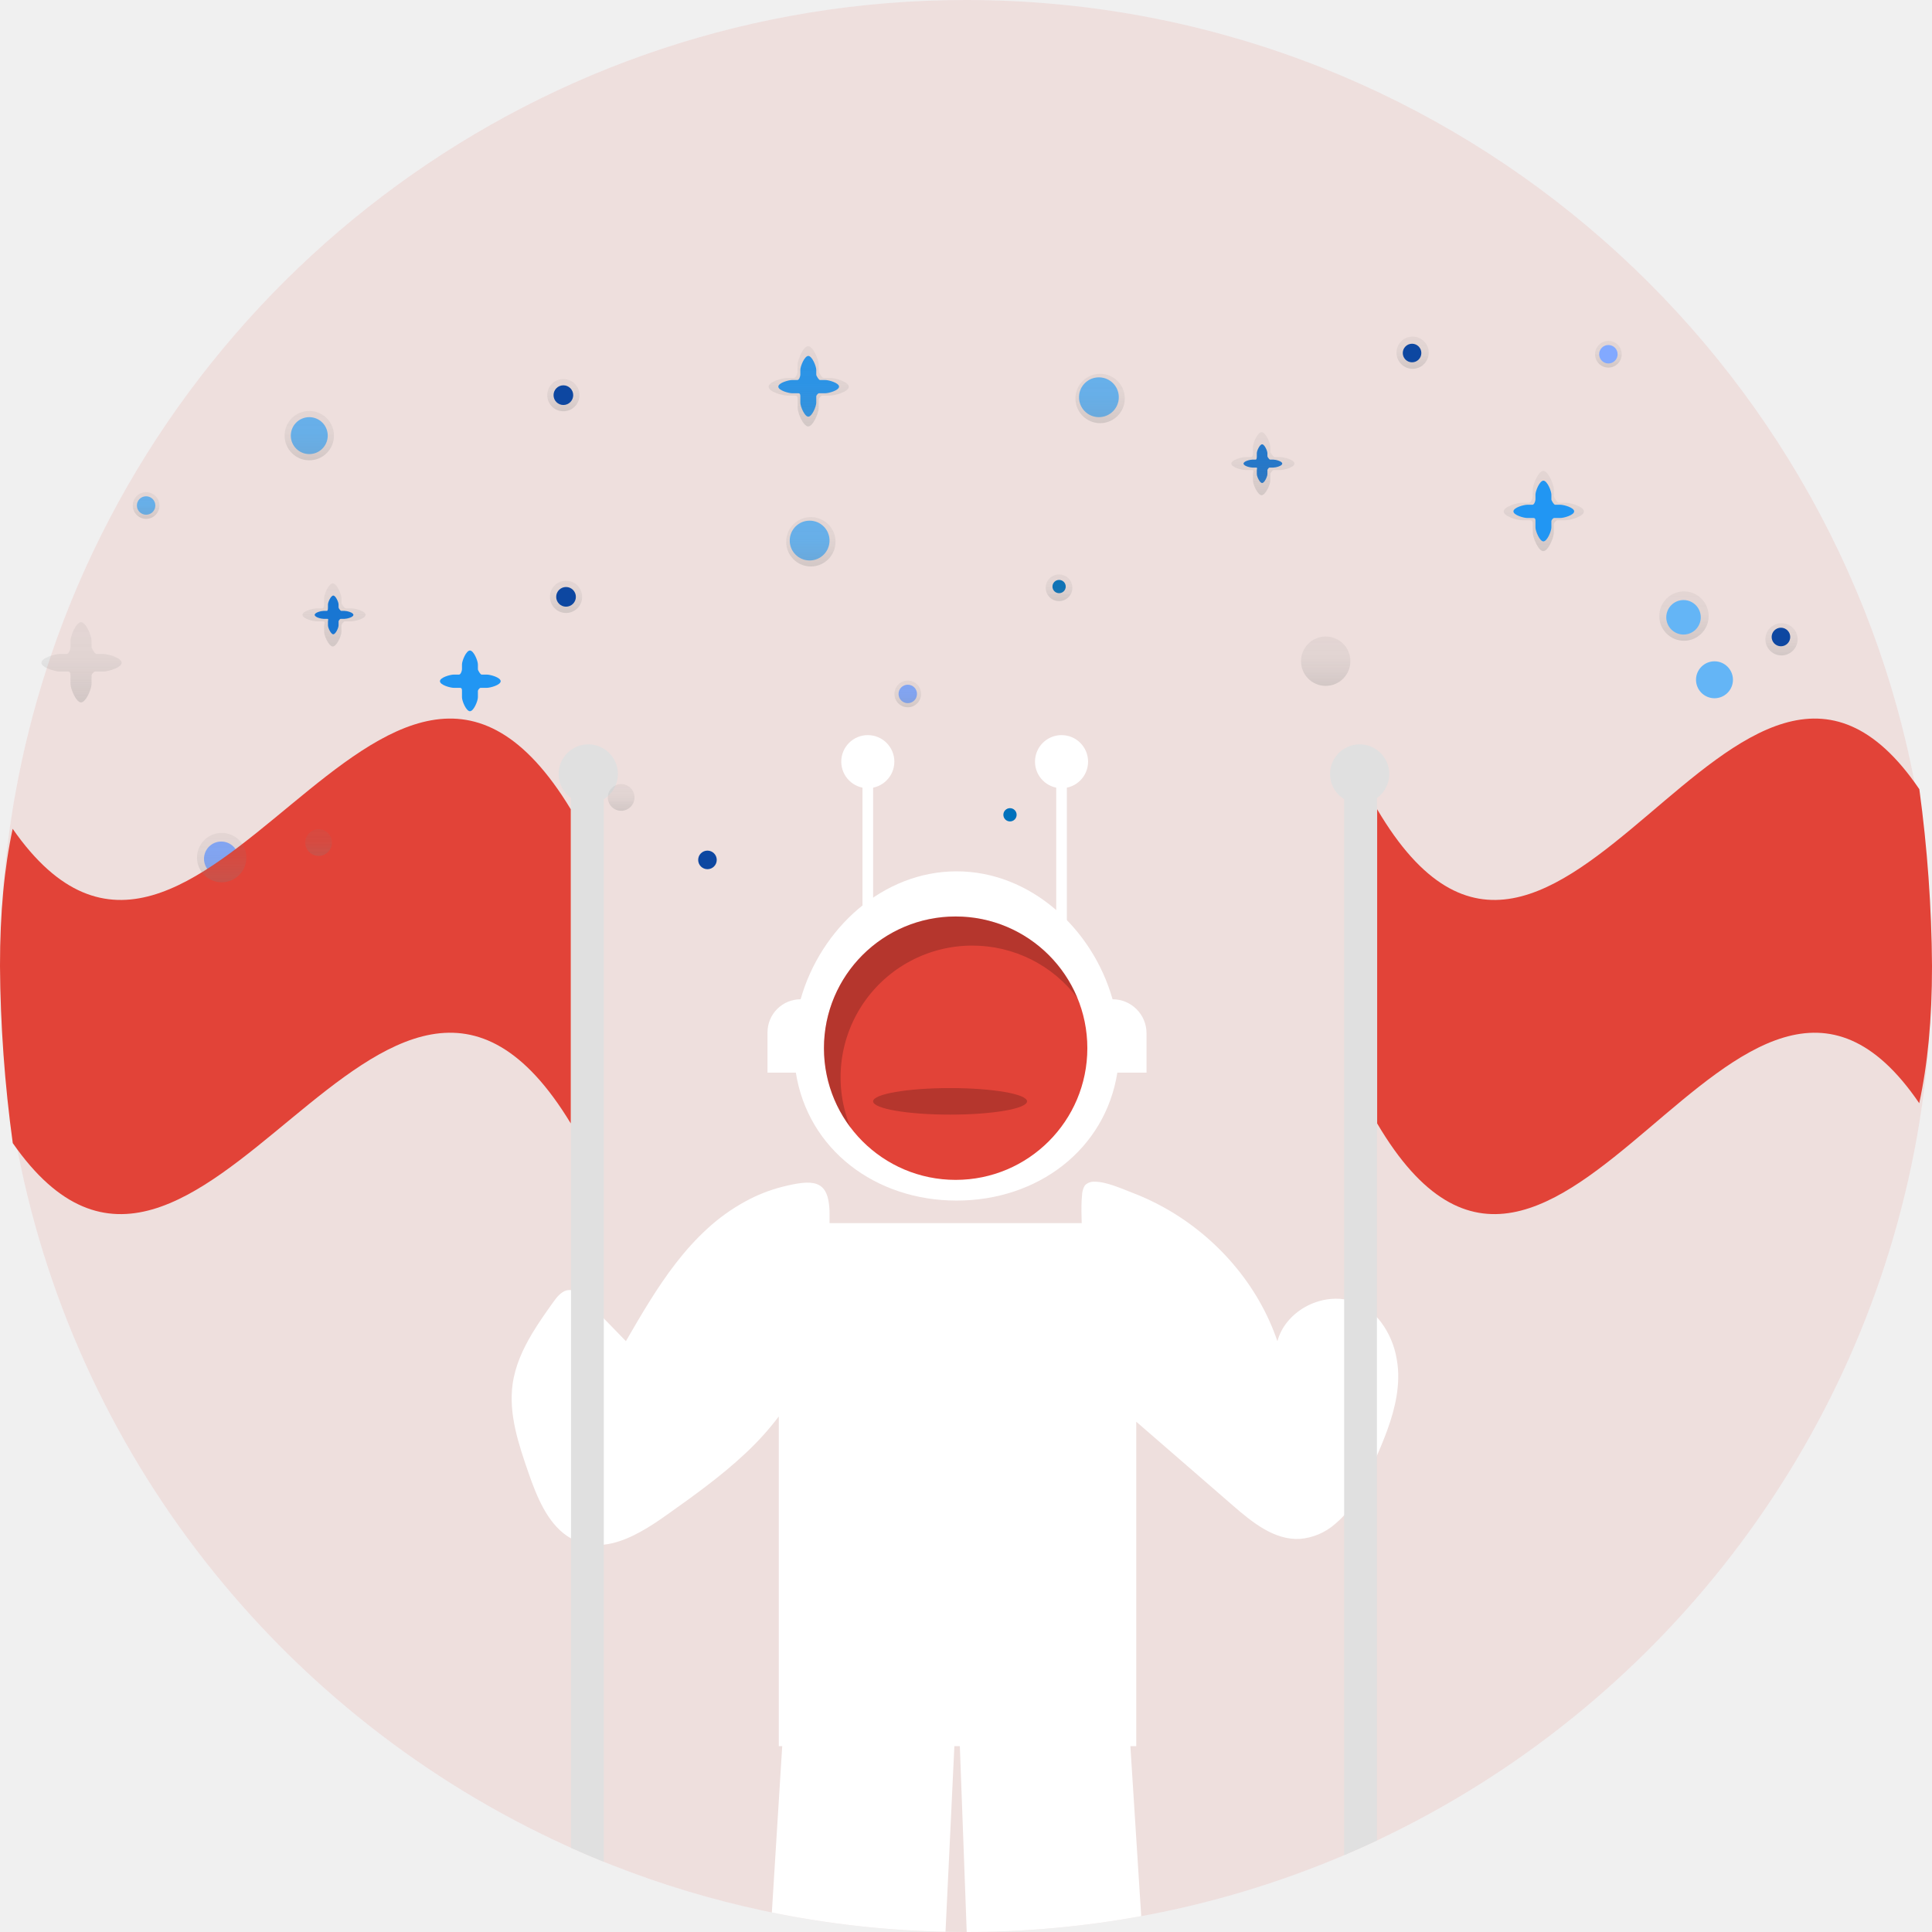
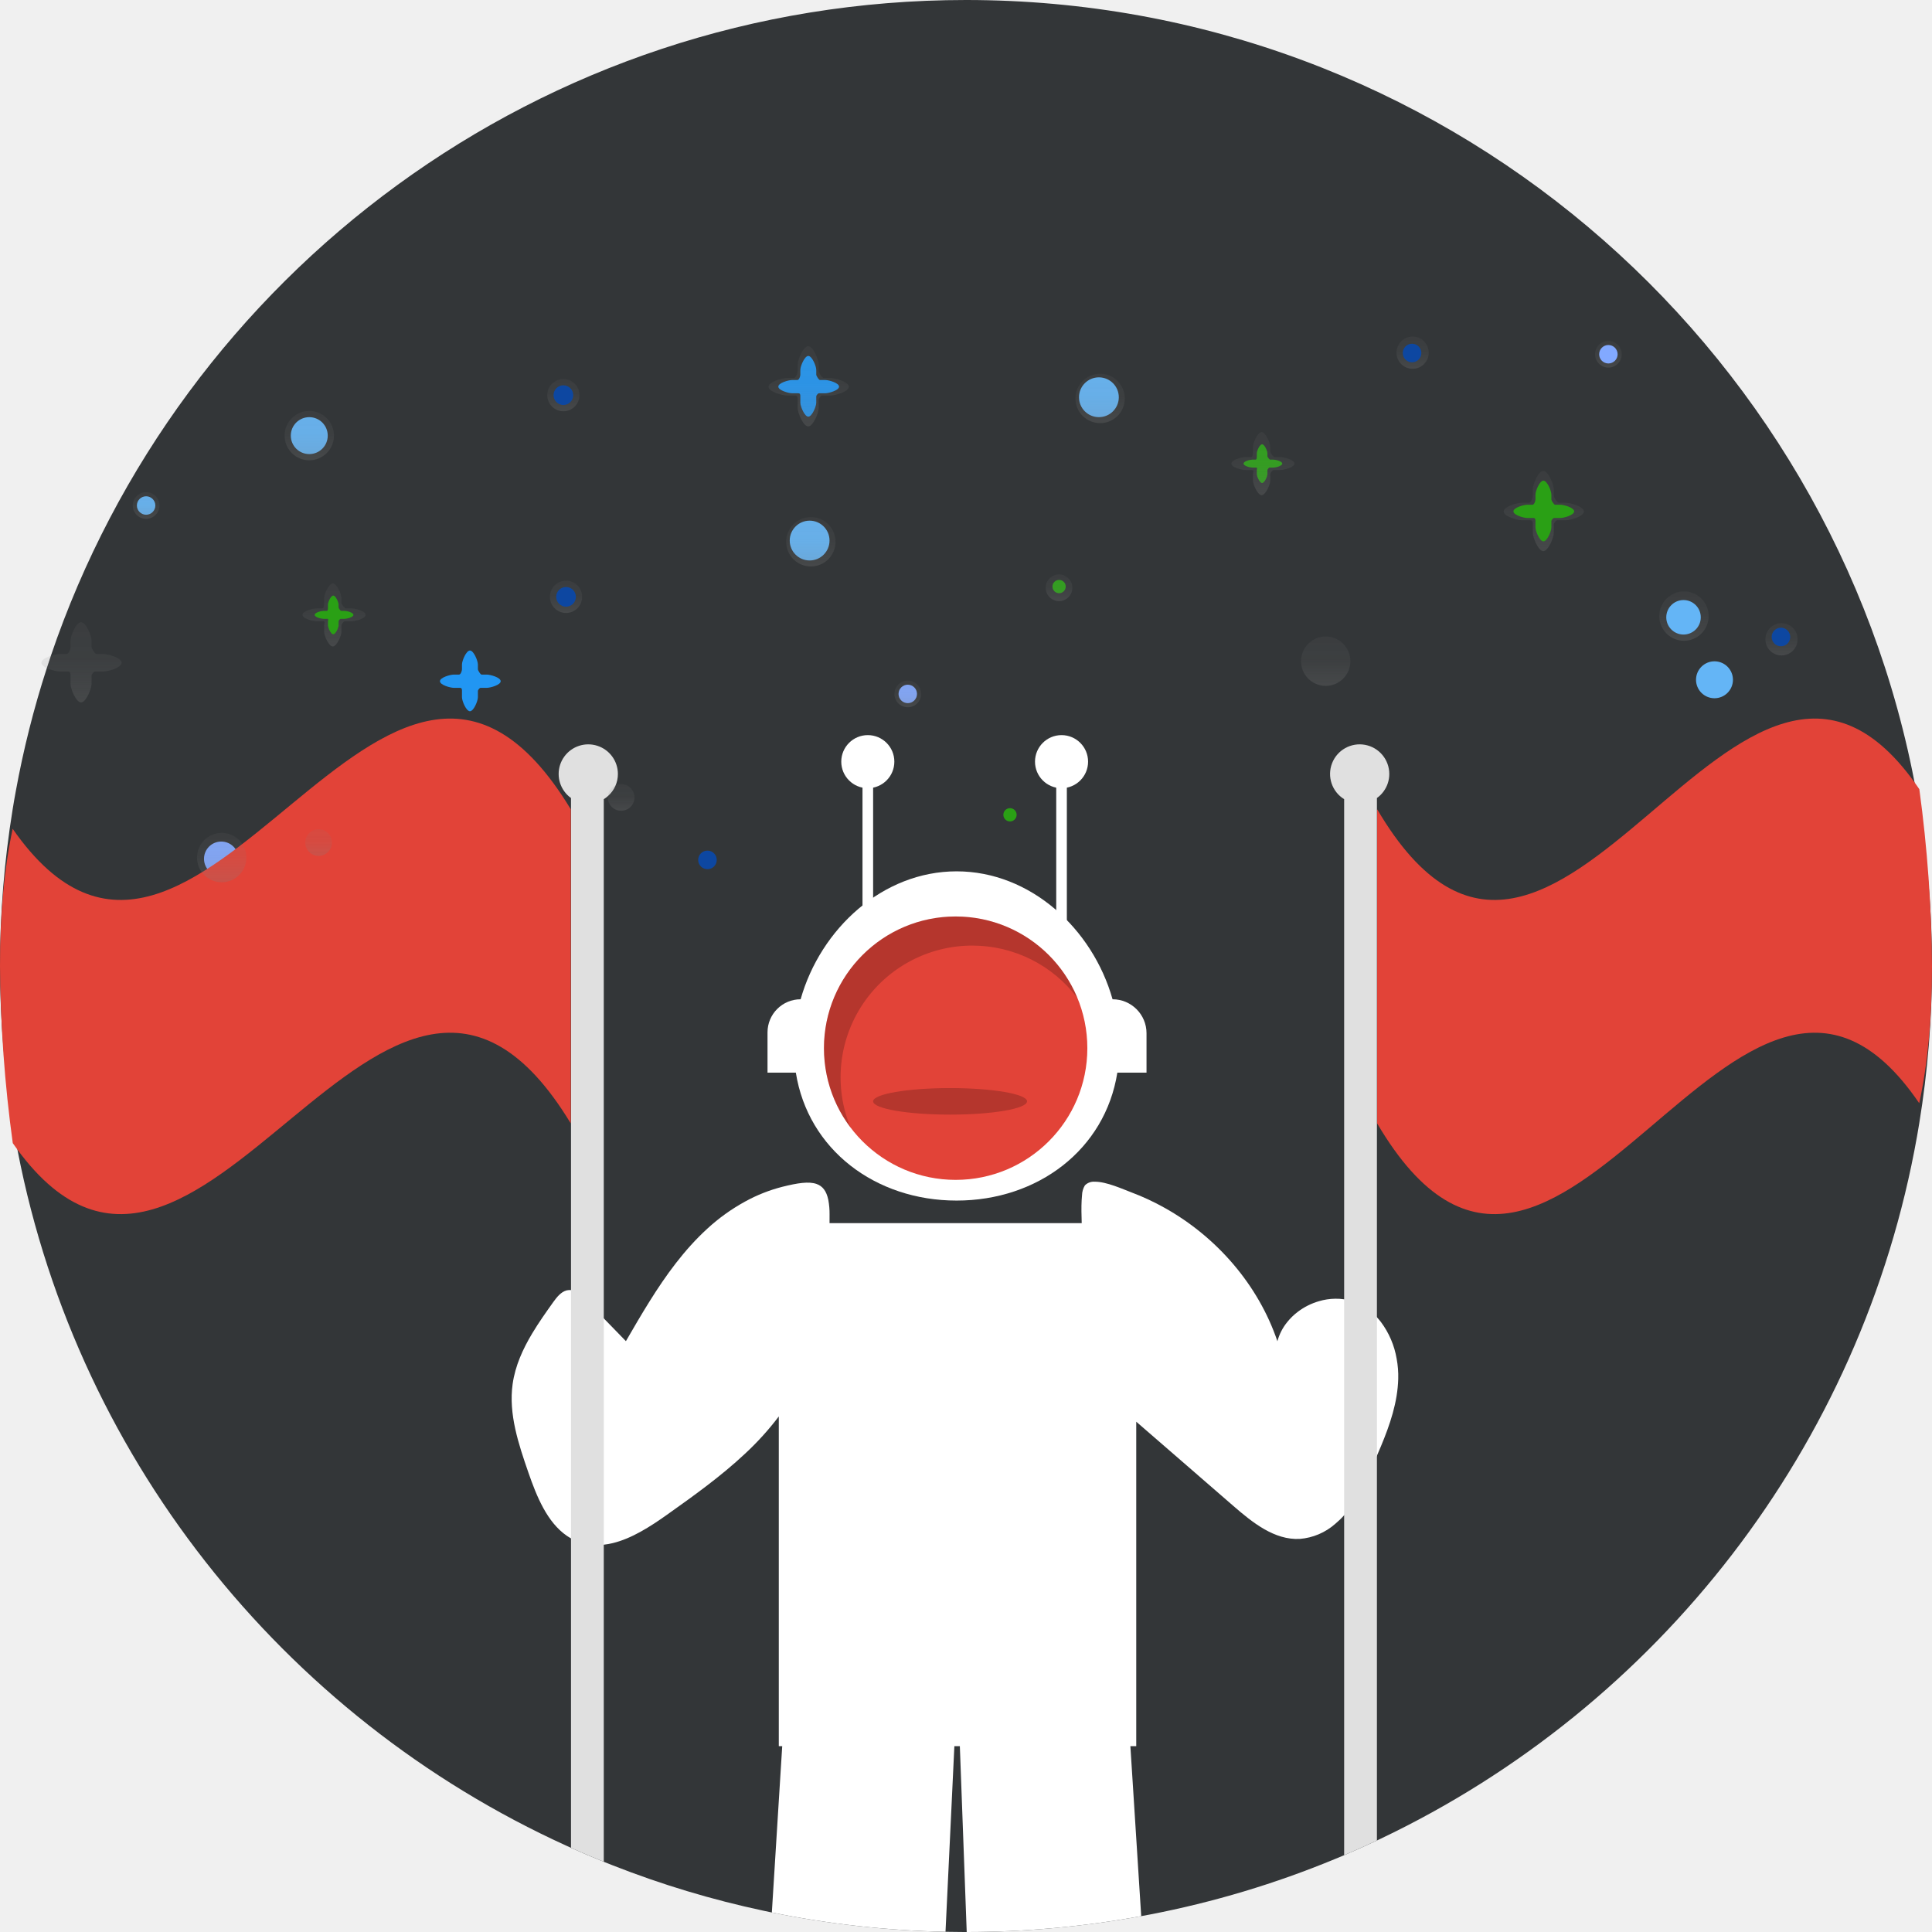
<svg xmlns="http://www.w3.org/2000/svg" xmlns:xlink="http://www.w3.org/1999/xlink" id="f38d0f94-23a8-43eb-bb93-93e646a606c4" data-name="Layer 1" width="728" height="728" viewBox="0 0 728 728">
  <defs>
    <linearGradient id="b4bc5a12-d6f7-4a10-a970-041eb55f3dba" x1="266.721" y1="350.676" x2="266.721" y2="320.446" gradientUnits="userSpaceOnUse">
      <stop offset="0" stop-color="gray" stop-opacity="0.25" />
      <stop offset="0.535" stop-color="gray" stop-opacity="0.12" />
      <stop offset="1" stop-color="gray" stop-opacity="0.1" />
    </linearGradient>
    <linearGradient id="ae34416f-00d0-4d82-8898-13bc62cda4de" x1="540.721" y1="246.676" x2="540.721" y2="216.446" xlink:href="#b4bc5a12-d6f7-4a10-a970-041eb55f3dba" />
    <linearGradient id="bde9d0e3-086e-46a5-9e57-bf92b8f5f234" x1="817.721" y1="293.676" x2="817.721" y2="263.446" xlink:href="#b4bc5a12-d6f7-4a10-a970-041eb55f3dba" />
    <linearGradient id="e5c97b0b-d48e-4d7a-8016-8b86435e36e1" x1="361.871" y1="329.598" x2="361.871" y2="305.824" xlink:href="#b4bc5a12-d6f7-4a10-a970-041eb55f3dba" />
    <linearGradient id="b7d08f71-43f4-4095-96c9-baffa43401dc" x1="711.871" y1="272.598" x2="711.871" y2="248.824" xlink:href="#b4bc5a12-d6f7-4a10-a970-041eb55f3dba" />
    <linearGradient id="bd97b392-9aa7-4641-a6bd-725bd7d7b3ea" x1="212.288" y1="154.969" x2="212.288" y2="142.826" xlink:href="#b4bc5a12-d6f7-4a10-a970-041eb55f3dba" />
    <linearGradient id="ab242aa7-1e8a-4fd9-95e1-036c1d8cfb39" x1="213.288" y1="230.969" x2="213.288" y2="218.826" xlink:href="#b4bc5a12-d6f7-4a10-a970-041eb55f3dba" />
    <linearGradient id="acf55f84-2ff0-4661-973d-4119980e8f20" x1="532.288" y1="138.969" x2="532.288" y2="126.826" xlink:href="#b4bc5a12-d6f7-4a10-a970-041eb55f3dba" />
    <linearGradient id="e392fd56-72db-404c-ac12-80f62311fe79" x1="671.288" y1="246.969" x2="671.288" y2="234.826" xlink:href="#b4bc5a12-d6f7-4a10-a970-041eb55f3dba" />
    <linearGradient id="a46793a6-8246-4f43-a66c-aed8341e26e7" x1="634.538" y1="241.447" x2="634.538" y2="222.849" xlink:href="#b4bc5a12-d6f7-4a10-a970-041eb55f3dba" />
    <linearGradient id="e7927ba0-d558-4723-9031-baaf232641ce" x1="499.538" y1="258.447" x2="499.538" y2="239.849" xlink:href="#b4bc5a12-d6f7-4a10-a970-041eb55f3dba" />
    <linearGradient id="f982fd36-4051-48fb-a2e1-9a6411673f03" x1="414.538" y1="159.447" x2="414.538" y2="140.849" xlink:href="#b4bc5a12-d6f7-4a10-a970-041eb55f3dba" />
    <linearGradient id="b3a76323-2446-4deb-97ae-598e028debf8" x1="305.538" y1="213.447" x2="305.538" y2="194.849" xlink:href="#b4bc5a12-d6f7-4a10-a970-041eb55f3dba" />
    <linearGradient id="e8208f6a-bbdd-4349-9414-f8993ce71372" x1="116.538" y1="173.447" x2="116.538" y2="154.849" xlink:href="#b4bc5a12-d6f7-4a10-a970-041eb55f3dba" />
    <linearGradient id="ab778f5f-949d-41ad-be50-420f48bd634e" x1="83.538" y1="332.447" x2="83.538" y2="313.849" xlink:href="#b4bc5a12-d6f7-4a10-a970-041eb55f3dba" />
    <linearGradient id="a0f4e28c-8c99-44cf-a4be-c2a5344d6d11" x1="606.058" y1="138.508" x2="606.058" y2="128.456" xlink:href="#b4bc5a12-d6f7-4a10-a970-041eb55f3dba" />
    <linearGradient id="afffbbaf-5aff-400b-a5c4-b8b5c923de1d" x1="342.058" y1="266.508" x2="342.058" y2="256.456" xlink:href="#b4bc5a12-d6f7-4a10-a970-041eb55f3dba" />
    <linearGradient id="f7e49974-8afd-4091-abd4-7aabcd1b0071" x1="55.058" y1="195.508" x2="55.058" y2="185.456" xlink:href="#b4bc5a12-d6f7-4a10-a970-041eb55f3dba" />
    <linearGradient id="bb03fb0f-bdf6-44b2-8f81-e92a2a453cde" x1="120.058" y1="322.508" x2="120.058" y2="312.456" xlink:href="#b4bc5a12-d6f7-4a10-a970-041eb55f3dba" />
    <linearGradient id="bac93885-8e57-4c9e-9b9d-56bf7bd46f01" x1="234.058" y1="305.508" x2="234.058" y2="295.456" xlink:href="#b4bc5a12-d6f7-4a10-a970-041eb55f3dba" />
    <linearGradient id="a1705377-2f9f-4436-b0f8-d595ef03a295" x1="399.058" y1="226.508" x2="399.058" y2="216.456" xlink:href="#b4bc5a12-d6f7-4a10-a970-041eb55f3dba" />
  </defs>
-   <path d="M964,450a365.939,365.939,0,0,1-4.81,59.32c-.26,1.62-.54,3.24-.83,4.86-20.84,117.17-97.75,214.96-202,264.62-.5.24-1.01.48-1.52.72q-6.105,2.88-12.35,5.54c-1.12.47-2.23.94-3.36,1.4a361.014,361.014,0,0,1-69.93,20.97c-1.06.21-2.12.4-3.18.59A365.283,365.283,0,0,1,600.27,814h-1.01c-1.96,0-3.92-.02-5.87-.07-.37,0-.74,0-1.11-.02a365.116,365.116,0,0,1-65.44-7.26c-1.05-.22-2.1-.44-3.15-.67a359.579,359.579,0,0,1-56.82-17.1c-1.13-.43-2.24-.88-3.36-1.34q-6.24-2.505-12.35-5.26c-.51-.23-1.02-.46-1.52-.69-107.29-48.73-186.76-148-208-267.41-.29-1.62-.57-3.24-.83-4.86a368.101,368.101,0,0,1-.04-118.38c.36-2.25.75-4.51,1.17-6.75a358.92,358.92,0,0,1,11.7-46.44q.75-2.325,1.53-4.65C303.87,189.42,439.86,86,600,86c178.56,0,327.09,128.58,358.06,298.19.42,2.24.81,4.5,1.17,6.75A366.12,366.12,0,0,1,964,450Z" transform="translate(-236 -86)" fill="#e24338" opacity="0.1" />
+   <path d="M964,450a365.939,365.939,0,0,1-4.81,59.32c-.26,1.62-.54,3.24-.83,4.86-20.84,117.17-97.75,214.96-202,264.62-.5.24-1.01.48-1.52.72q-6.105,2.88-12.35,5.54c-1.12.47-2.23.94-3.36,1.4a361.014,361.014,0,0,1-69.93,20.97c-1.06.21-2.12.4-3.18.59A365.283,365.283,0,0,1,600.27,814h-1.01c-1.96,0-3.92-.02-5.87-.07-.37,0-.74,0-1.11-.02a365.116,365.116,0,0,1-65.44-7.26c-1.05-.22-2.1-.44-3.15-.67a359.579,359.579,0,0,1-56.82-17.1c-1.13-.43-2.24-.88-3.36-1.34q-6.24-2.505-12.35-5.26c-.51-.23-1.02-.46-1.52-.69-107.29-48.73-186.76-148-208-267.41-.29-1.62-.57-3.24-.83-4.86a368.101,368.101,0,0,1-.04-118.38c.36-2.25.75-4.51,1.17-6.75a358.92,358.92,0,0,1,11.7-46.44q.75-2.325,1.53-4.65C303.87,189.42,439.86,86,600,86c178.56,0,327.09,128.58,358.06,298.19.42,2.24.81,4.5,1.17,6.75A366.12,366.12,0,0,1,964,450Z" transform="translate(-236 -86)" fill="#333638" opacity="1" />
  <path d="M546.894,229.189h-1.942c-.395,0-1.373-1.552-1.373-1.997v-1.804c0-1.408-1.592-5.269-3-5.269s-3,3.862-3,5.269v1.804c0,.635-.49,1.997-1.089,1.997h-1.942c-1.408,0-5.269,1.092-5.269,2.5s3.862,2.5,5.269,2.5h2.315c.733,0,.715.754.715,1.138v2.406c0,1.408,1.592,5.269,3,5.269s3-3.862,3-5.269v-2.406c0-.319.644-1.138.999-1.138h2.315c1.408,0,5.269-1.092,5.269-2.5S548.302,229.189,546.894,229.189Z" transform="translate(-236 -86)" fill="#2196f3" />
  <path d="M274.876,332.428h-2.565c-.522,0-1.814-2.05-1.814-2.639v-2.383c0-1.86-2.104-6.961-3.963-6.961s-3.963,5.101-3.963,6.961v2.383c0,.838-.647,2.639-1.439,2.639h-2.565c-1.86,0-6.961,1.443-6.961,3.303s5.101,3.303,6.961,3.303h3.059c.969,0,.945.996.945,1.504v3.178c0,1.86,2.104,6.961,3.963,6.961s3.963-5.101,3.963-6.961v-3.178c0-.421.85-1.504,1.32-1.504h3.059c1.86,0,6.961-1.443,6.961-3.303S276.735,332.428,274.876,332.428Z" transform="translate(-236 -86)" fill="url(#b4bc5a12-d6f7-4a10-a970-041eb55f3dba)" />
  <path d="M548.876,228.428h-2.565c-.522,0-1.814-2.05-1.814-2.639v-2.383c0-1.86-2.104-6.961-3.963-6.961s-3.963,5.101-3.963,6.961v2.383c0,.838-.647,2.639-1.439,2.639h-2.565c-1.86,0-6.961,1.443-6.961,3.303s5.101,3.303,6.961,3.303h3.059c.969,0,.945.996.945,1.504v3.178c0,1.86,2.104,6.961,3.963,6.961s3.963-5.101,3.963-6.961v-3.178c0-.421.85-1.504,1.32-1.504h3.059c1.86,0,6.961-1.443,6.961-3.303S550.735,228.428,548.876,228.428Z" transform="translate(-236 -86)" fill="url(#ae34416f-00d0-4d82-8898-13bc62cda4de)" />
  <path d="M825.876,275.428h-2.565c-.522,0-1.814-2.05-1.814-2.639v-2.383c0-1.86-2.104-6.961-3.963-6.961s-3.963,5.101-3.963,6.961v2.383c0,.838-.647,2.639-1.439,2.639h-2.565c-1.86,0-6.961,1.443-6.961,3.303s5.101,3.303,6.961,3.303h3.059c.969,0,.945.996.945,1.504v3.178c0,1.86,2.104,6.961,3.963,6.961s3.963-5.101,3.963-6.961v-3.178c0-.421.85-1.504,1.32-1.504h3.059c1.86,0,6.961-1.443,6.961-3.303S827.735,275.428,825.876,275.428Z" transform="translate(-236 -86)" fill="url(#bde9d0e3-086e-46a5-9e57-bf92b8f5f234)" />
-   <path d="M715.805,259.189h-1.237c-.252,0-.989-.979-.989-1.263v-1.15c0-.897-1.103-3.358-2-3.358s-2,2.461-2,3.358v1.15c0,.404-.023,1.263-.404,1.263h-1.237c-.897,0-3.358.603-3.358,1.5s2.461,1.5,3.358,1.5h1.476c.467,0,.166.677.166.922v1.533c0,.897,1.103,3.358,2,3.358s2-2.461,2-3.358V263.111c0-.203.524-.922.75-.922h1.476c.897,0,3.358-.603,3.358-1.5S716.702,259.189,715.805,259.189Z" transform="translate(-236 -86)" fill="#1976d2" />
+   <path d="M715.805,259.189h-1.237c-.252,0-.989-.979-.989-1.263v-1.15c0-.897-1.103-3.358-2-3.358s-2,2.461-2,3.358v1.15c0,.404-.023,1.263-.404,1.263h-1.237c-.897,0-3.358.603-3.358,1.5s2.461,1.5,3.358,1.5h1.476c.467,0,.166.677.166.922v1.533c0,.897,1.103,3.358,2,3.358s2-2.461,2-3.358V263.111c0-.203.524-.922.75-.922h1.476c.897,0,3.358-.603,3.358-1.5S716.702,259.189,715.805,259.189Z" transform="translate(-236 -86)" fill="#2AA015" />
  <path d="M368.284,315.231h-2.017c-.411,0-1.612-1.596-1.612-2.058v-1.874c0-1.462-1.798-5.474-3.26-5.474s-3.26,4.012-3.26,5.474v1.874c0,.659-.037,2.058-.659,2.058h-2.017c-1.462,0-5.474.983-5.474,2.445s4.012,2.445,5.474,2.445h2.405c.762,0,.271,1.104.271,1.503v2.499c0,1.462,1.798,5.474,3.26,5.474s3.26-4.012,3.26-5.474V321.624c0-.331.854-1.503,1.223-1.503h2.405c1.462,0,5.474-.983,5.474-2.445S369.746,315.231,368.284,315.231Z" transform="translate(-236 -86)" fill="url(#e5c97b0b-d48e-4d7a-8016-8b86435e36e1)" />
  <path d="M718.284,258.231h-2.017c-.411,0-1.612-1.596-1.612-2.058v-1.874c0-1.462-1.798-5.474-3.26-5.474s-3.26,4.012-3.26,5.474v1.874c0,.659-.037,2.058-.659,2.058h-2.017c-1.462,0-5.474.983-5.474,2.445s4.012,2.445,5.474,2.445h2.405c.762,0,.271,1.104.271,1.503v2.499c0,1.462,1.798,5.474,3.26,5.474s3.26-4.012,3.26-5.474V264.624c0-.331.854-1.503,1.223-1.503h2.405c1.462,0,5.474-.983,5.474-2.445S719.746,258.231,718.284,258.231Z" transform="translate(-236 -86)" fill="url(#b7d08f71-43f4-4095-96c9-baffa43401dc)" />
-   <path d="M365.805,316.189h-1.237c-.252,0-.989-.979-.989-1.263v-1.15c0-.897-1.103-3.358-2-3.358s-2,2.461-2,3.358v1.15c0,.404-.023,1.263-.404,1.263h-1.237c-.897,0-3.358.603-3.358,1.5s2.461,1.5,3.358,1.5h1.476c.467,0,.166.677.166.922v1.533c0,.897,1.103,3.358,2,3.358s2-2.461,2-3.358V320.111c0-.203.524-.922.75-.922h1.476c.897,0,3.358-.603,3.358-1.5S366.702,316.189,365.805,316.189Z" transform="translate(-236 -86)" fill="#1976d2" />
+   <path d="M365.805,316.189h-1.237c-.252,0-.989-.979-.989-1.263v-1.15c0-.897-1.103-3.358-2-3.358s-2,2.461-2,3.358v1.15c0,.404-.023,1.263-.404,1.263h-1.237c-.897,0-3.358.603-3.358,1.5s2.461,1.5,3.358,1.5h1.476c.467,0,.166.677.166.922v1.533c0,.897,1.103,3.358,2,3.358s2-2.461,2-3.358V320.111c0-.203.524-.922.75-.922h1.476c.897,0,3.358-.603,3.358-1.5S366.702,316.189,365.805,316.189Z" transform="translate(-236 -86)" fill="#2AA015" />
  <circle cx="414.079" cy="149.689" r="7.5" fill="#64b5f6" />
-   <circle cx="399.079" cy="221.023" r="2.5" fill="#0071bc" />
+   <circle cx="399.079" cy="221.023" r="2.5" fill="#2AA015" />
  <circle cx="116.538" cy="164.148" r="6.958" fill="#64b5f6" />
  <circle cx="55.058" cy="190.482" r="3.479" fill="#64b5f6" />
  <circle cx="342.058" cy="261.482" r="3.479" fill="#82a9ff" />
  <circle cx="83.371" cy="323.606" r="6.5" fill="#82a9ff" />
  <circle cx="212.288" cy="148.898" r="6.072" fill="url(#bd97b392-9aa7-4641-a6bd-725bd7d7b3ea)" />
  <circle cx="213.288" cy="224.898" r="6.072" fill="url(#ab242aa7-1e8a-4fd9-95e1-036c1d8cfb39)" />
  <circle cx="532.288" cy="132.898" r="6.072" fill="url(#acf55f84-2ff0-4661-973d-4119980e8f20)" />
  <circle cx="671.288" cy="240.898" r="6.072" fill="url(#e392fd56-72db-404c-ac12-80f62311fe79)" />
  <circle cx="212.288" cy="148.898" r="3.708" fill="#0d47a1" />
  <circle cx="305.079" cy="203.689" r="7.5" fill="#64b5f6" />
  <path d="M762.87,605.58c-.24,8.8-3.1,17.21-6.51,25.38-.5,1.2-1.01,2.39-1.52,3.57q-.795,1.8-1.59,3.6c-2.78,6.28-5.62,12.65-10,17.94-.25.3-.5.6-.76.89a31.239,31.239,0,0,1-3.36,3.25,22.984,22.984,0,0,1-13.35,5.67c-9.54.5-17.81-6.15-25.03-12.42Q687.835,642.27,674.92,631.05c-2.96-2.56-10.14-8.79-10.77-9.34V743.97h-2.21l1.32,20.71,2.76,43.34A365.283,365.283,0,0,1,600.27,814l-1.82-49.25-.52-14.03-.25-6.75h-2.06l-.18,3.67-.81,17.11-2.35,49.16a365.116,365.116,0,0,1-65.44-7.26l2.61-41.91,1.3-20.77h-1.29V619.73a108.32,108.32,0,0,1-12.72,14.04c-9.06,8.5-19.38,15.89-29.53,23.09-6.16,4.37-13.17,8.88-20.34,10.61a26.281,26.281,0,0,1-3.36.59,20.401,20.401,0,0,1-9.35-1.01,18.63,18.63,0,0,1-3-1.38c-.53-.29-1.03-.6-1.52-.93-7.49-5.11-11.43-14.91-14.52-23.82-3.74-10.8-7.54-22.11-5.95-33.43.97-6.85,3.83-13.14,7.41-19.11,2.43-4.05,5.19-7.95,7.92-11.77,1.31-1.83,2.89-3.81,4.98-4.37h.01l.15-.03a3.972,3.972,0,0,1,.77-.11,6.145,6.145,0,0,1,.75.02c2.09.25,3.86,1.92,5.37,3.47q3.495,3.6,6.98,7.19,1.68,1.725,3.36,3.45c.18.19.36.38.55.57,1.48,1.52,2.95,3.04,4.43,4.56,2.89-4.99,5.8-10.01,8.87-14.92,6.24-10,13.14-19.54,21.81-27.47a72.412,72.412,0,0,1,14.21-10.2,59.706,59.706,0,0,1,14.13-5.59c5.68-1.42,9.91-2.07,12.81-1.05,2.28.8,3.74,2.65,4.43,5.98a.296.296,0,0,1,.02.1,27.974,27.974,0,0,1,.46,5.35c0,1.11,0,2.22-.01,3.34H643.6c-.09-2.88-.17-6.04-.02-8.69.03-.64.08-1.25.14-1.82a7.546,7.546,0,0,1,1.08-3.73,4.727,4.727,0,0,1,3.69-1.38c4.38-.06,10.71,2.85,13.81,4.01a90.926,90.926,0,0,1,12.62,5.88c19.54,10.94,35.22,28.95,42.42,50.22a19.552,19.552,0,0,1,3.7-7.21,22.33,22.33,0,0,1,3.97-3.86,24.348,24.348,0,0,1,7.94-4,22.426,22.426,0,0,1,6.18-.95,19.832,19.832,0,0,1,3.36.22,18.985,18.985,0,0,1,5.21,1.53,22.579,22.579,0,0,1,7.14,5.24c.54.58,1.04,1.18,1.52,1.8a32.144,32.144,0,0,1,5.92,13.85A35.798,35.798,0,0,1,762.87,605.58Z" transform="translate(-236 -86)" fill="#fff" />
  <path d="M655.223,462.536h0c-7.537-26.653-30.989-48.206-58.77-48.206s-51.232,21.552-58.769,48.206h0a12.476,12.476,0,0,0-12.476,12.476V490.183h10.673c4.596,28.99,29.962,48.206,60.572,48.206s55.976-19.215,60.573-48.206h10.995V475.334A12.798,12.798,0,0,0,655.223,462.536Z" transform="translate(-236 -86)" fill="#fff" />
  <circle cx="360.099" cy="394.967" r="49.624" fill="#e24338" />
  <path d="M759.5,377.64a11.08,11.08,0,0,1-2.13,6.55,10.909,10.909,0,0,1-2.44,2.45.548.548,0,0,1-.09.07V779.52q-6.105,2.88-12.35,5.54V387.14a11.159,11.159,0,1,1,17.01-9.5Z" transform="translate(-236 -86)" fill="#e0e0e0" />
  <path d="M964,450c0,20.239-1.64,37.088-4.81,51.705C891.103,401.646,823.017,624.976,754.93,509.32V390.94c68.1,115.679,136.2-107.761,204.3-7.557A519.223,519.223,0,0,1,964,450Z" transform="translate(-236 -86)" fill="#e24338" />
  <path d="M468.83,377.64a11.023,11.023,0,0,1-3.77,8.34,10.264,10.264,0,0,1-1.55,1.16v400.4q-6.24-2.505-12.35-5.26V386.71a.548.548,0,0,1-.09-.07,10.909,10.909,0,0,1-2.44-2.45,11.161,11.161,0,1,1,20.2-6.55Z" transform="translate(-236 -86)" fill="#e0e0e0" />
  <path d="M451.07,390.94q0,59.19,0,118.38c-70.087-115.732-140.173,107.968-210.26,7.418A515.229,515.229,0,0,1,236,450c0-20.146,1.63-37.023,4.77-51.7C310.87,498.993,380.97,275.186,451.07,390.94Z" transform="translate(-236 -86)" fill="#e24338" />
  <path d="M602.363,442.306a49.542,49.542,0,0,1,39.617,19.745,49.625,49.625,0,1,0-85.498,48.795,49.633,49.633,0,0,1,45.881-68.54Z" transform="translate(-236 -86)" opacity="0.2" />
  <path d="M419.394,340.189h-1.942c-.395,0-1.373-1.552-1.373-1.997v-1.804c0-1.408-1.592-5.269-3-5.269s-3,3.862-3,5.269v1.804c0,.635-.49,1.997-1.089,1.997h-1.942c-1.408,0-5.269,1.092-5.269,2.5s3.862,2.5,5.269,2.5h2.315c.733,0,.715.754.715,1.138v2.406c0,1.408,1.592,5.269,3,5.269s3-3.862,3-5.269v-2.406c0-.319.644-1.138.999-1.138h2.315c1.408,0,5.269-1.092,5.269-2.5S420.802,340.189,419.394,340.189Z" transform="translate(-236 -86)" fill="#2196f3" />
  <circle cx="266.579" cy="324.023" r="3.5" fill="#0d47a1" />
  <circle cx="646.038" cy="256.148" r="6.958" fill="#64b5f6" />
-   <circle cx="380.579" cy="307.023" r="2.5" fill="#0071bc" />
+   <circle cx="380.579" cy="307.023" r="2.5" fill="#2AA015" />
  <circle cx="213.288" cy="224.898" r="3.708" fill="#0d47a1" />
-   <path d="M823.894,276.189h-1.942c-.395,0-1.373-1.552-1.373-1.997v-1.804c0-1.408-1.592-5.269-3-5.269s-3,3.862-3,5.269v1.804c0,.635-.49,1.997-1.089,1.997h-1.942c-1.408,0-5.269,1.092-5.269,2.5s3.862,2.5,5.269,2.5h2.315c.733,0,.715.754.715,1.138v2.406c0,1.408,1.592,5.269,3,5.269s3-3.862,3-5.269v-2.406c0-.319.644-1.138.999-1.138h2.315c1.408,0,5.269-1.092,5.269-2.5S825.302,276.189,823.894,276.189Z" transform="translate(-236 -86)" fill="#2196f3" />
+   <path d="M823.894,276.189h-1.942c-.395,0-1.373-1.552-1.373-1.997v-1.804c0-1.408-1.592-5.269-3-5.269s-3,3.862-3,5.269v1.804c0,.635-.49,1.997-1.089,1.997h-1.942c-1.408,0-5.269,1.092-5.269,2.5s3.862,2.5,5.269,2.5h2.315c.733,0,.715.754.715,1.138v2.406c0,1.408,1.592,5.269,3,5.269s3-3.862,3-5.269v-2.406c0-.319.644-1.138.999-1.138h2.315c1.408,0,5.269-1.092,5.269-2.5S825.302,276.189,823.894,276.189Z" transform="translate(-236 -86)" fill="#2AA015" />
  <circle cx="671.079" cy="240.023" r="3.5" fill="#0d47a1" />
  <circle cx="532.079" cy="133.023" r="3.5" fill="#0d47a1" />
  <circle cx="634.538" cy="232.148" r="9.299" fill="url(#a46793a6-8246-4f43-a66c-aed8341e26e7)" />
  <circle cx="499.538" cy="249.148" r="9.299" fill="url(#e7927ba0-d558-4723-9031-baaf232641ce)" />
  <circle cx="414.538" cy="150.148" r="9.299" fill="url(#f982fd36-4051-48fb-a2e1-9a6411673f03)" />
  <circle cx="305.538" cy="204.148" r="9.299" fill="url(#b3a76323-2446-4deb-97ae-598e028debf8)" />
  <circle cx="116.538" cy="164.148" r="9.299" fill="url(#e8208f6a-bbdd-4349-9414-f8993ce71372)" />
  <circle cx="83.538" cy="323.148" r="9.299" fill="url(#ab778f5f-949d-41ad-be50-420f48bd634e)" />
  <circle cx="606.058" cy="133.482" r="5.026" fill="url(#a0f4e28c-8c99-44cf-a4be-c2a5344d6d11)" />
  <circle cx="342.058" cy="261.482" r="5.026" fill="url(#afffbbaf-5aff-400b-a5c4-b8b5c923de1d)" />
  <circle cx="55.058" cy="190.482" r="5.026" fill="url(#f7e49974-8afd-4091-abd4-7aabcd1b0071)" />
  <circle cx="120.058" cy="317.482" r="5.026" fill="url(#bb03fb0f-bdf6-44b2-8f81-e92a2a453cde)" />
  <circle cx="234.058" cy="300.482" r="5.026" fill="url(#bac93885-8e57-4c9e-9b9d-56bf7bd46f01)" />
  <circle cx="399.058" cy="221.482" r="5.026" fill="url(#a1705377-2f9f-4436-b0f8-d595ef03a295)" />
  <circle cx="606.058" cy="133.482" r="3.479" fill="#82a9ff" />
  <circle cx="634.371" cy="232.606" r="6.5" fill="#64b5f6" />
  <ellipse cx="358" cy="415" rx="29" ry="5" opacity="0.2" />
  <rect x="325" y="287" width="4" height="63" fill="#fff" />
  <rect x="398" y="292" width="4" height="63" fill="#fff" />
  <circle cx="327" cy="287" r="10" fill="#fff" />
  <circle cx="400" cy="287" r="10" fill="#fff" />
</svg>
